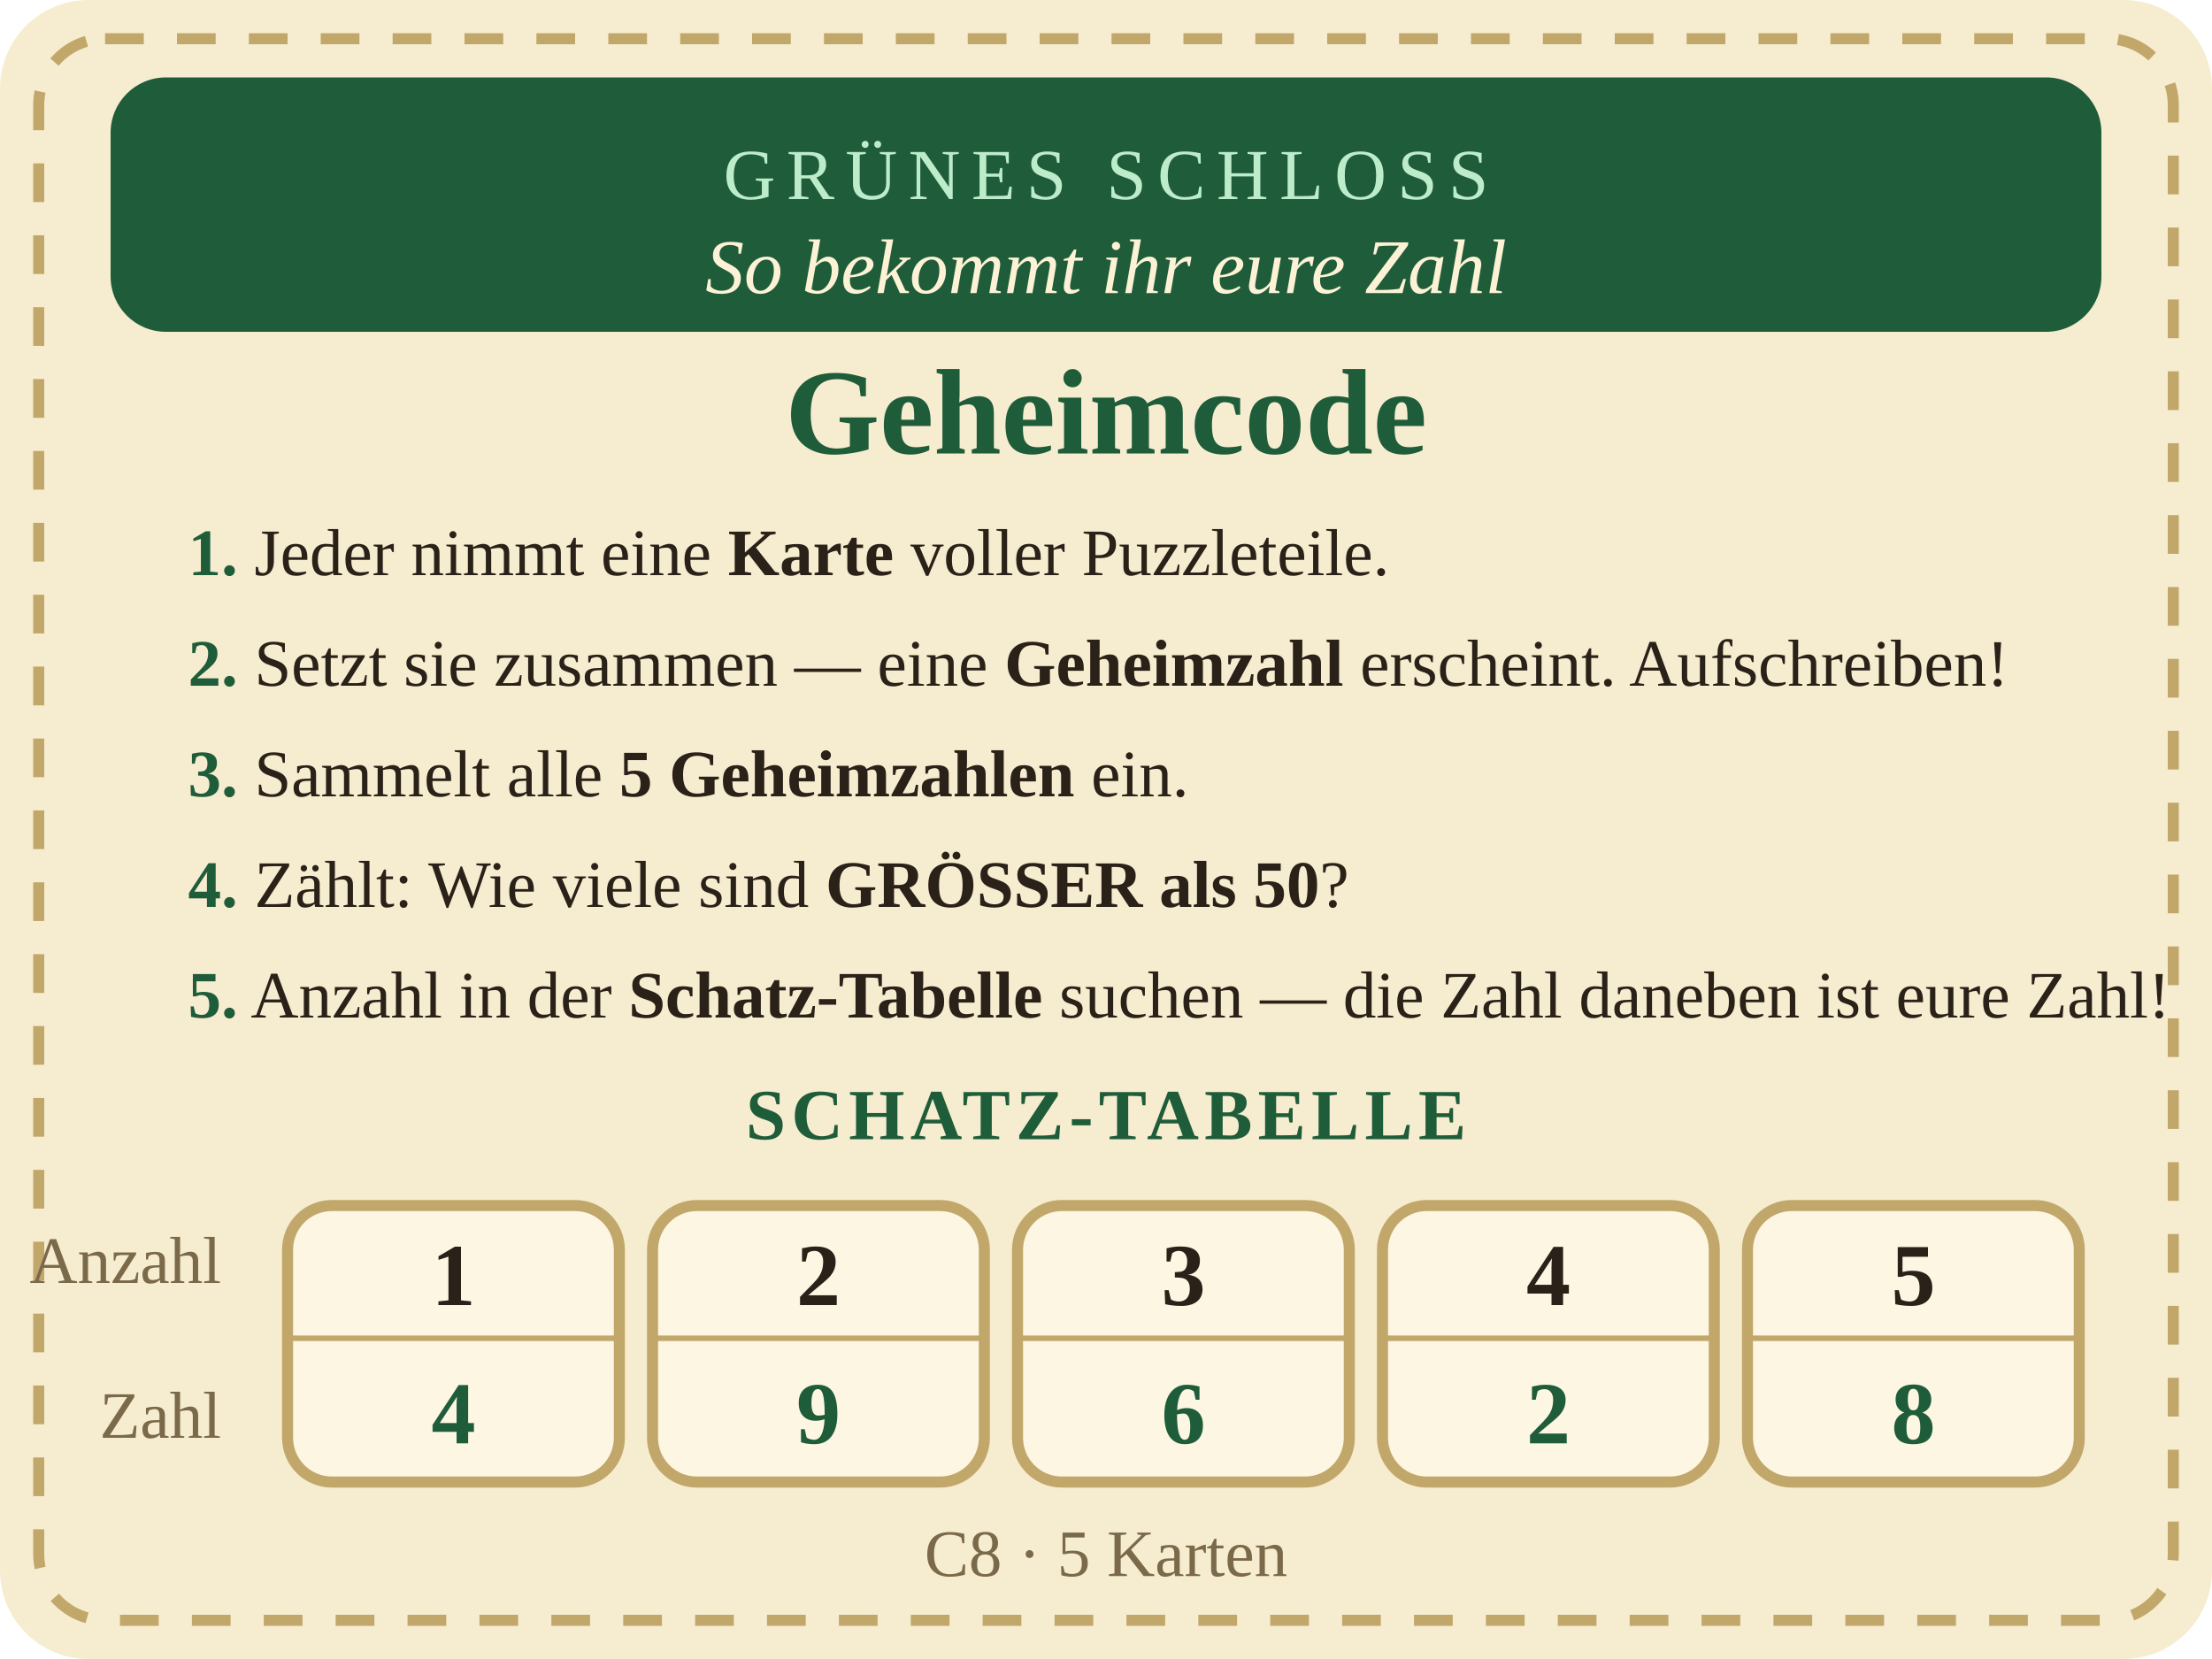
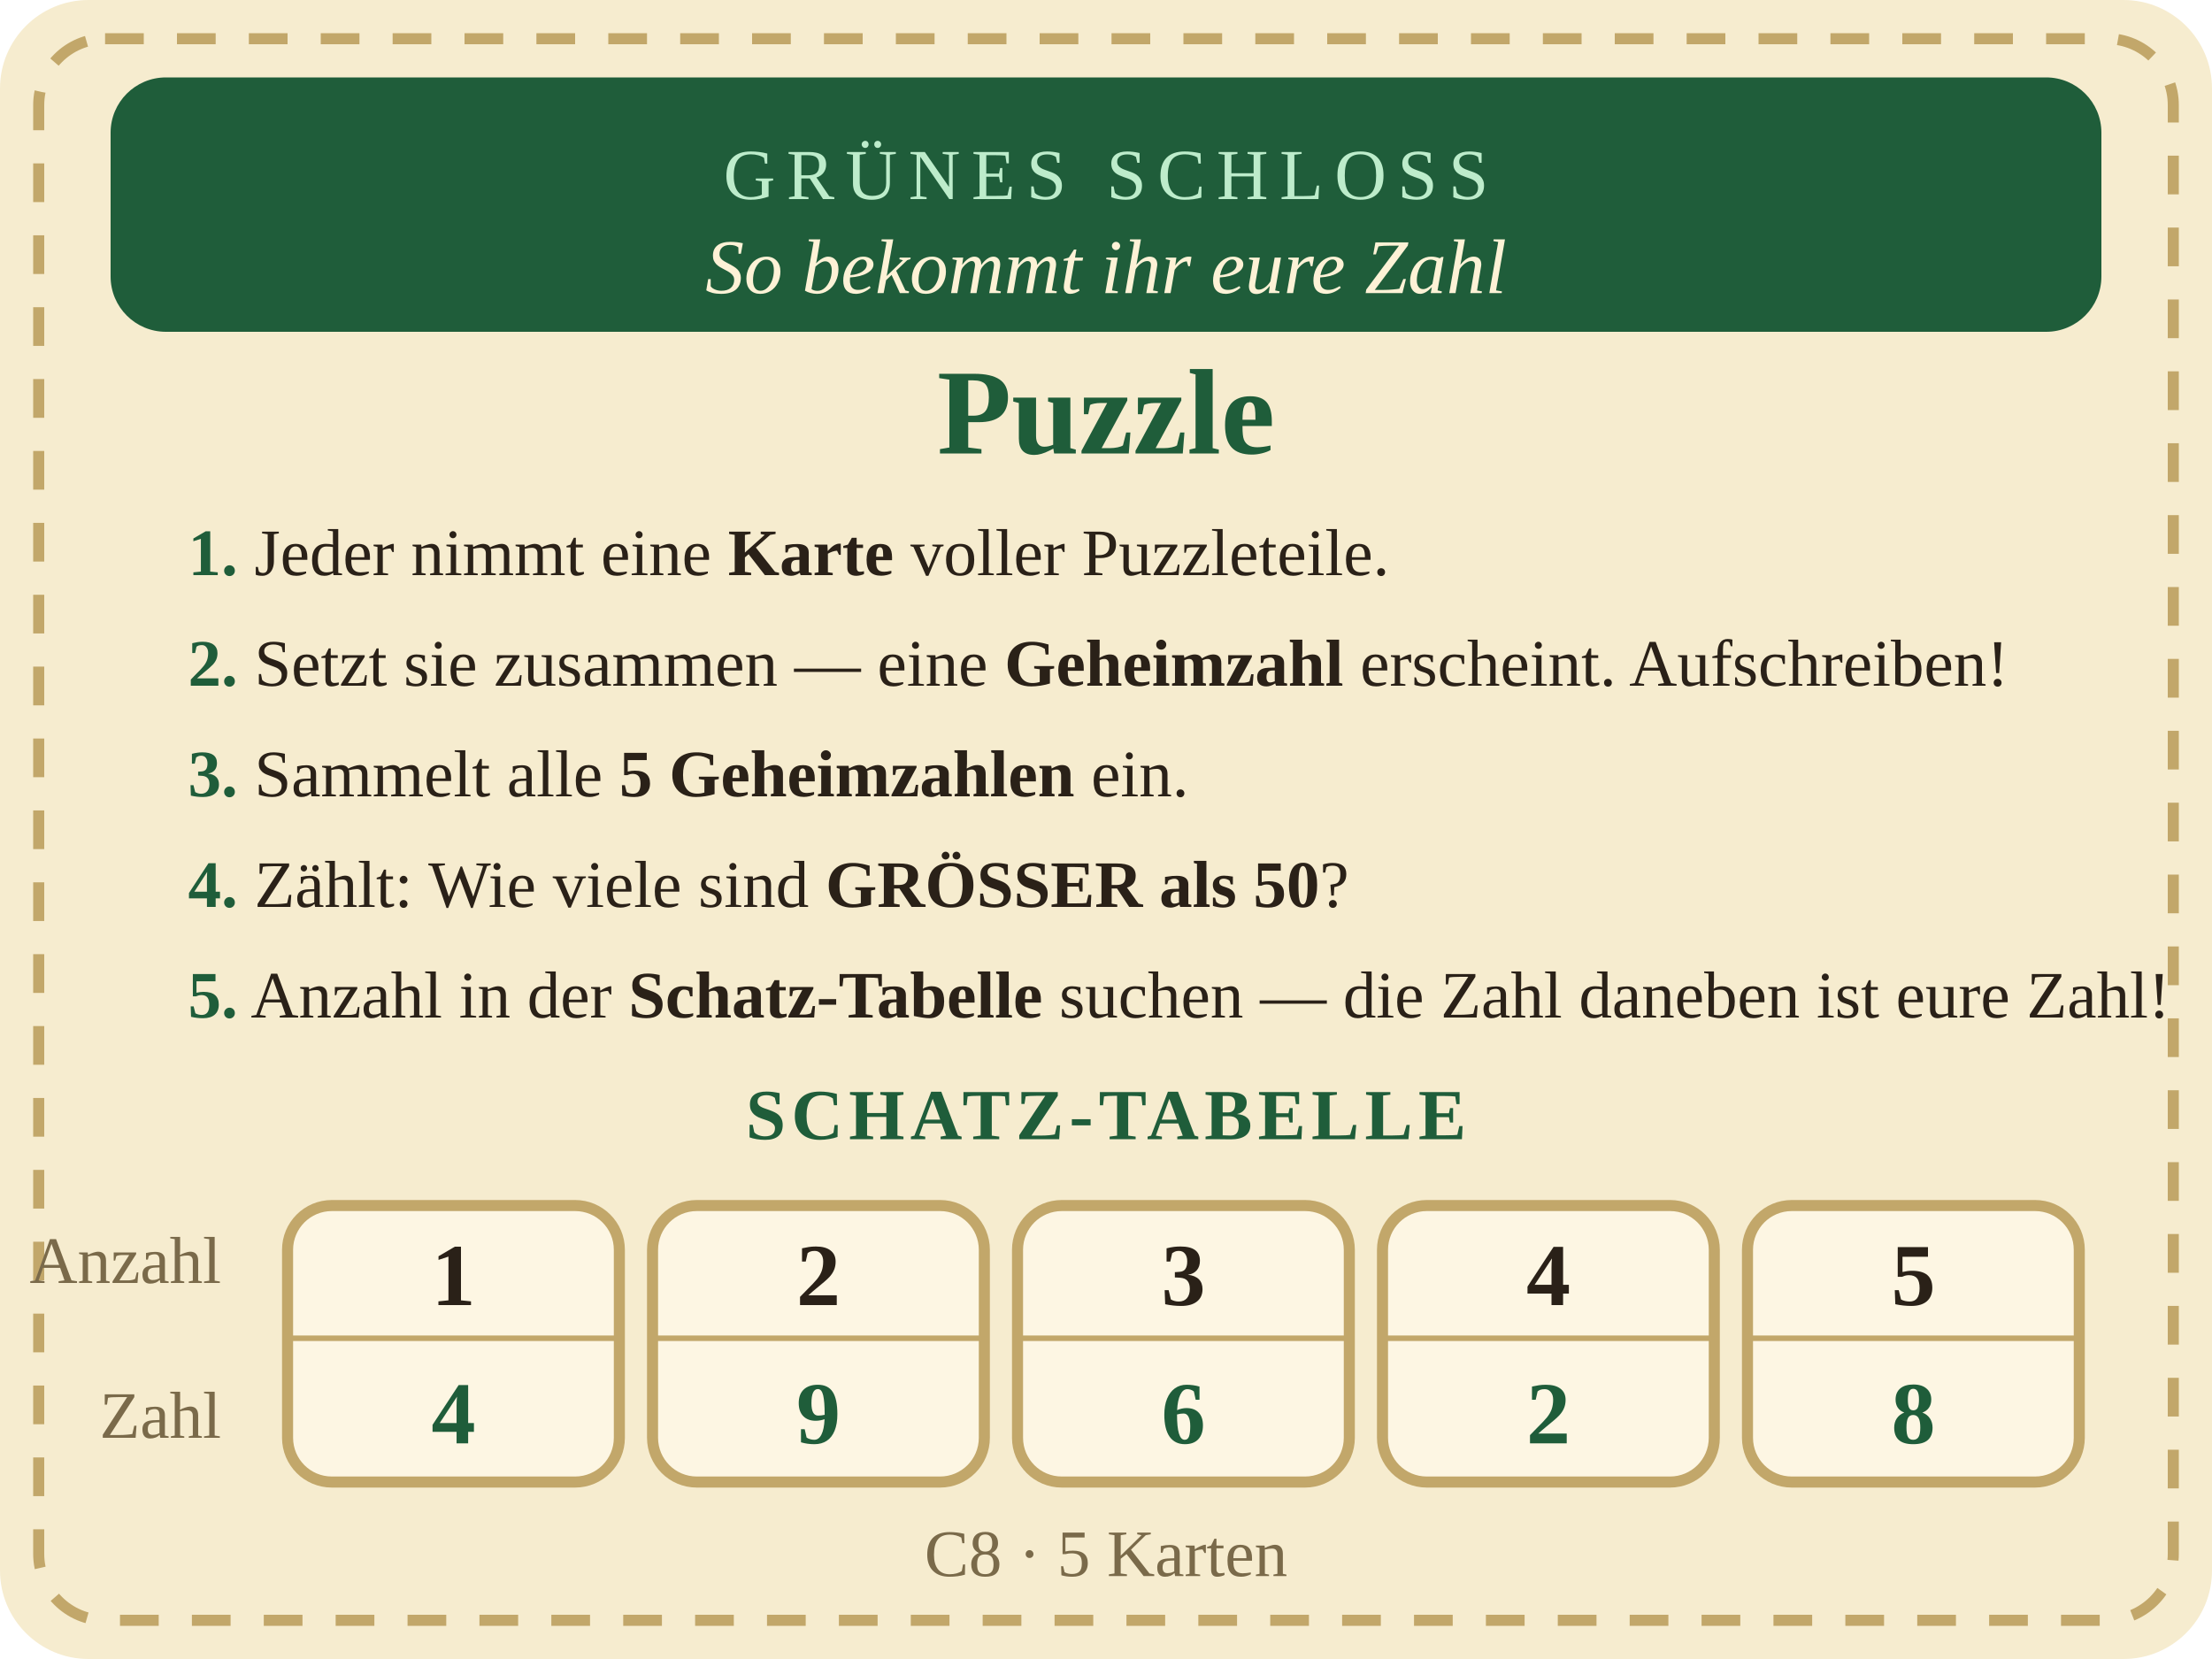
<svg xmlns="http://www.w3.org/2000/svg" viewBox="0 0 400 300" width="100mm" height="75mm" font-family="Georgia, 'Times New Roman', serif">
  <rect x="0" y="0" width="400" height="300" rx="16" fill="#f6eccf" />
  <rect x="7" y="7" width="386" height="286" rx="12" fill="none" stroke="#c2a76a" stroke-width="2" stroke-dasharray="7 6" />
  <rect x="20" y="14" width="360" height="46" rx="10" fill="#1f5d3a" />
  <text x="200" y="36" text-anchor="middle" fill="#bdeccb" font-size="13" letter-spacing="2">GRÜNES SCHLOSS</text>
  <text x="200" y="53" text-anchor="middle" fill="#fdf2d6" font-size="14" font-style="italic">So bekommt ihr eure Zahl</text>
-   <text x="200" y="82" text-anchor="middle" fill="#1f5d3a" font-size="22" font-weight="700">Geheimcode</text>
+   <text x="200" y="82" text-anchor="middle" fill="#1f5d3a" font-size="22" font-weight="700">Puzzle</text>
  <g fill="#2a2118" font-size="12">
    <text x="34" y="104">
      <tspan fill="#1f5d3a" font-weight="700">1.</tspan>  Jeder nimmt eine <tspan font-weight="700">Karte</tspan> voller Puzzleteile.</text>
    <text x="34" y="124">
      <tspan fill="#1f5d3a" font-weight="700">2.</tspan>  Setzt sie zusammen — eine <tspan font-weight="700">Geheimzahl</tspan> erscheint. Aufschreiben!</text>
    <text x="34" y="144">
      <tspan fill="#1f5d3a" font-weight="700">3.</tspan>  Sammelt alle <tspan font-weight="700">5 Geheimzahlen</tspan> ein.</text>
    <text x="34" y="164">
      <tspan fill="#1f5d3a" font-weight="700">4.</tspan>  Zählt: Wie viele sind <tspan font-weight="700">GRÖSSER als 50</tspan>?</text>
    <text x="34" y="184">
      <tspan fill="#1f5d3a" font-weight="700">5.</tspan>  Anzahl in der <tspan font-weight="700">Schatz-Tabelle</tspan> suchen — die Zahl daneben ist eure Zahl!</text>
  </g>
  <text x="200" y="206" text-anchor="middle" fill="#1f5d3a" font-size="13" font-weight="700" letter-spacing="1">SCHATZ-TABELLE</text>
  <g font-size="12" fill="#7a6a4a" text-anchor="end">
    <text x="40" y="232">Anzahl</text>
    <text x="40" y="260">Zahl</text>
  </g>
  <g text-anchor="middle">
    <rect x="52" y="218" width="60" height="50" rx="8" fill="#fdf6e3" stroke="#c2a76a" stroke-width="2" />
    <line x1="52" y1="242" x2="112" y2="242" stroke="#c2a76a" stroke-width="1" />
    <text x="82" y="236" fill="#2a2118" font-size="16" font-weight="700">1</text>
    <text x="82" y="261" fill="#1f5d3a" font-size="16" font-weight="700">4</text>
    <rect x="118" y="218" width="60" height="50" rx="8" fill="#fdf6e3" stroke="#c2a76a" stroke-width="2" />
    <line x1="118" y1="242" x2="178" y2="242" stroke="#c2a76a" stroke-width="1" />
    <text x="148" y="236" fill="#2a2118" font-size="16" font-weight="700">2</text>
    <text x="148" y="261" fill="#1f5d3a" font-size="16" font-weight="700">9</text>
    <rect x="184" y="218" width="60" height="50" rx="8" fill="#fdf6e3" stroke="#c2a76a" stroke-width="2" />
    <line x1="184" y1="242" x2="244" y2="242" stroke="#c2a76a" stroke-width="1" />
    <text x="214" y="236" fill="#2a2118" font-size="16" font-weight="700">3</text>
    <text x="214" y="261" fill="#1f5d3a" font-size="16" font-weight="700">6</text>
    <rect x="250" y="218" width="60" height="50" rx="8" fill="#fdf6e3" stroke="#c2a76a" stroke-width="2" />
    <line x1="250" y1="242" x2="310" y2="242" stroke="#c2a76a" stroke-width="1" />
    <text x="280" y="236" fill="#2a2118" font-size="16" font-weight="700">4</text>
    <text x="280" y="261" fill="#1f5d3a" font-size="16" font-weight="700">2</text>
    <rect x="316" y="218" width="60" height="50" rx="8" fill="#fdf6e3" stroke="#c2a76a" stroke-width="2" />
    <line x1="316" y1="242" x2="376" y2="242" stroke="#c2a76a" stroke-width="1" />
    <text x="346" y="236" fill="#2a2118" font-size="16" font-weight="700">5</text>
    <text x="346" y="261" fill="#1f5d3a" font-size="16" font-weight="700">8</text>
  </g>
  <text x="200" y="285" text-anchor="middle" fill="#7a6a4a" font-size="12">C8 · 5 Karten</text>
</svg>
